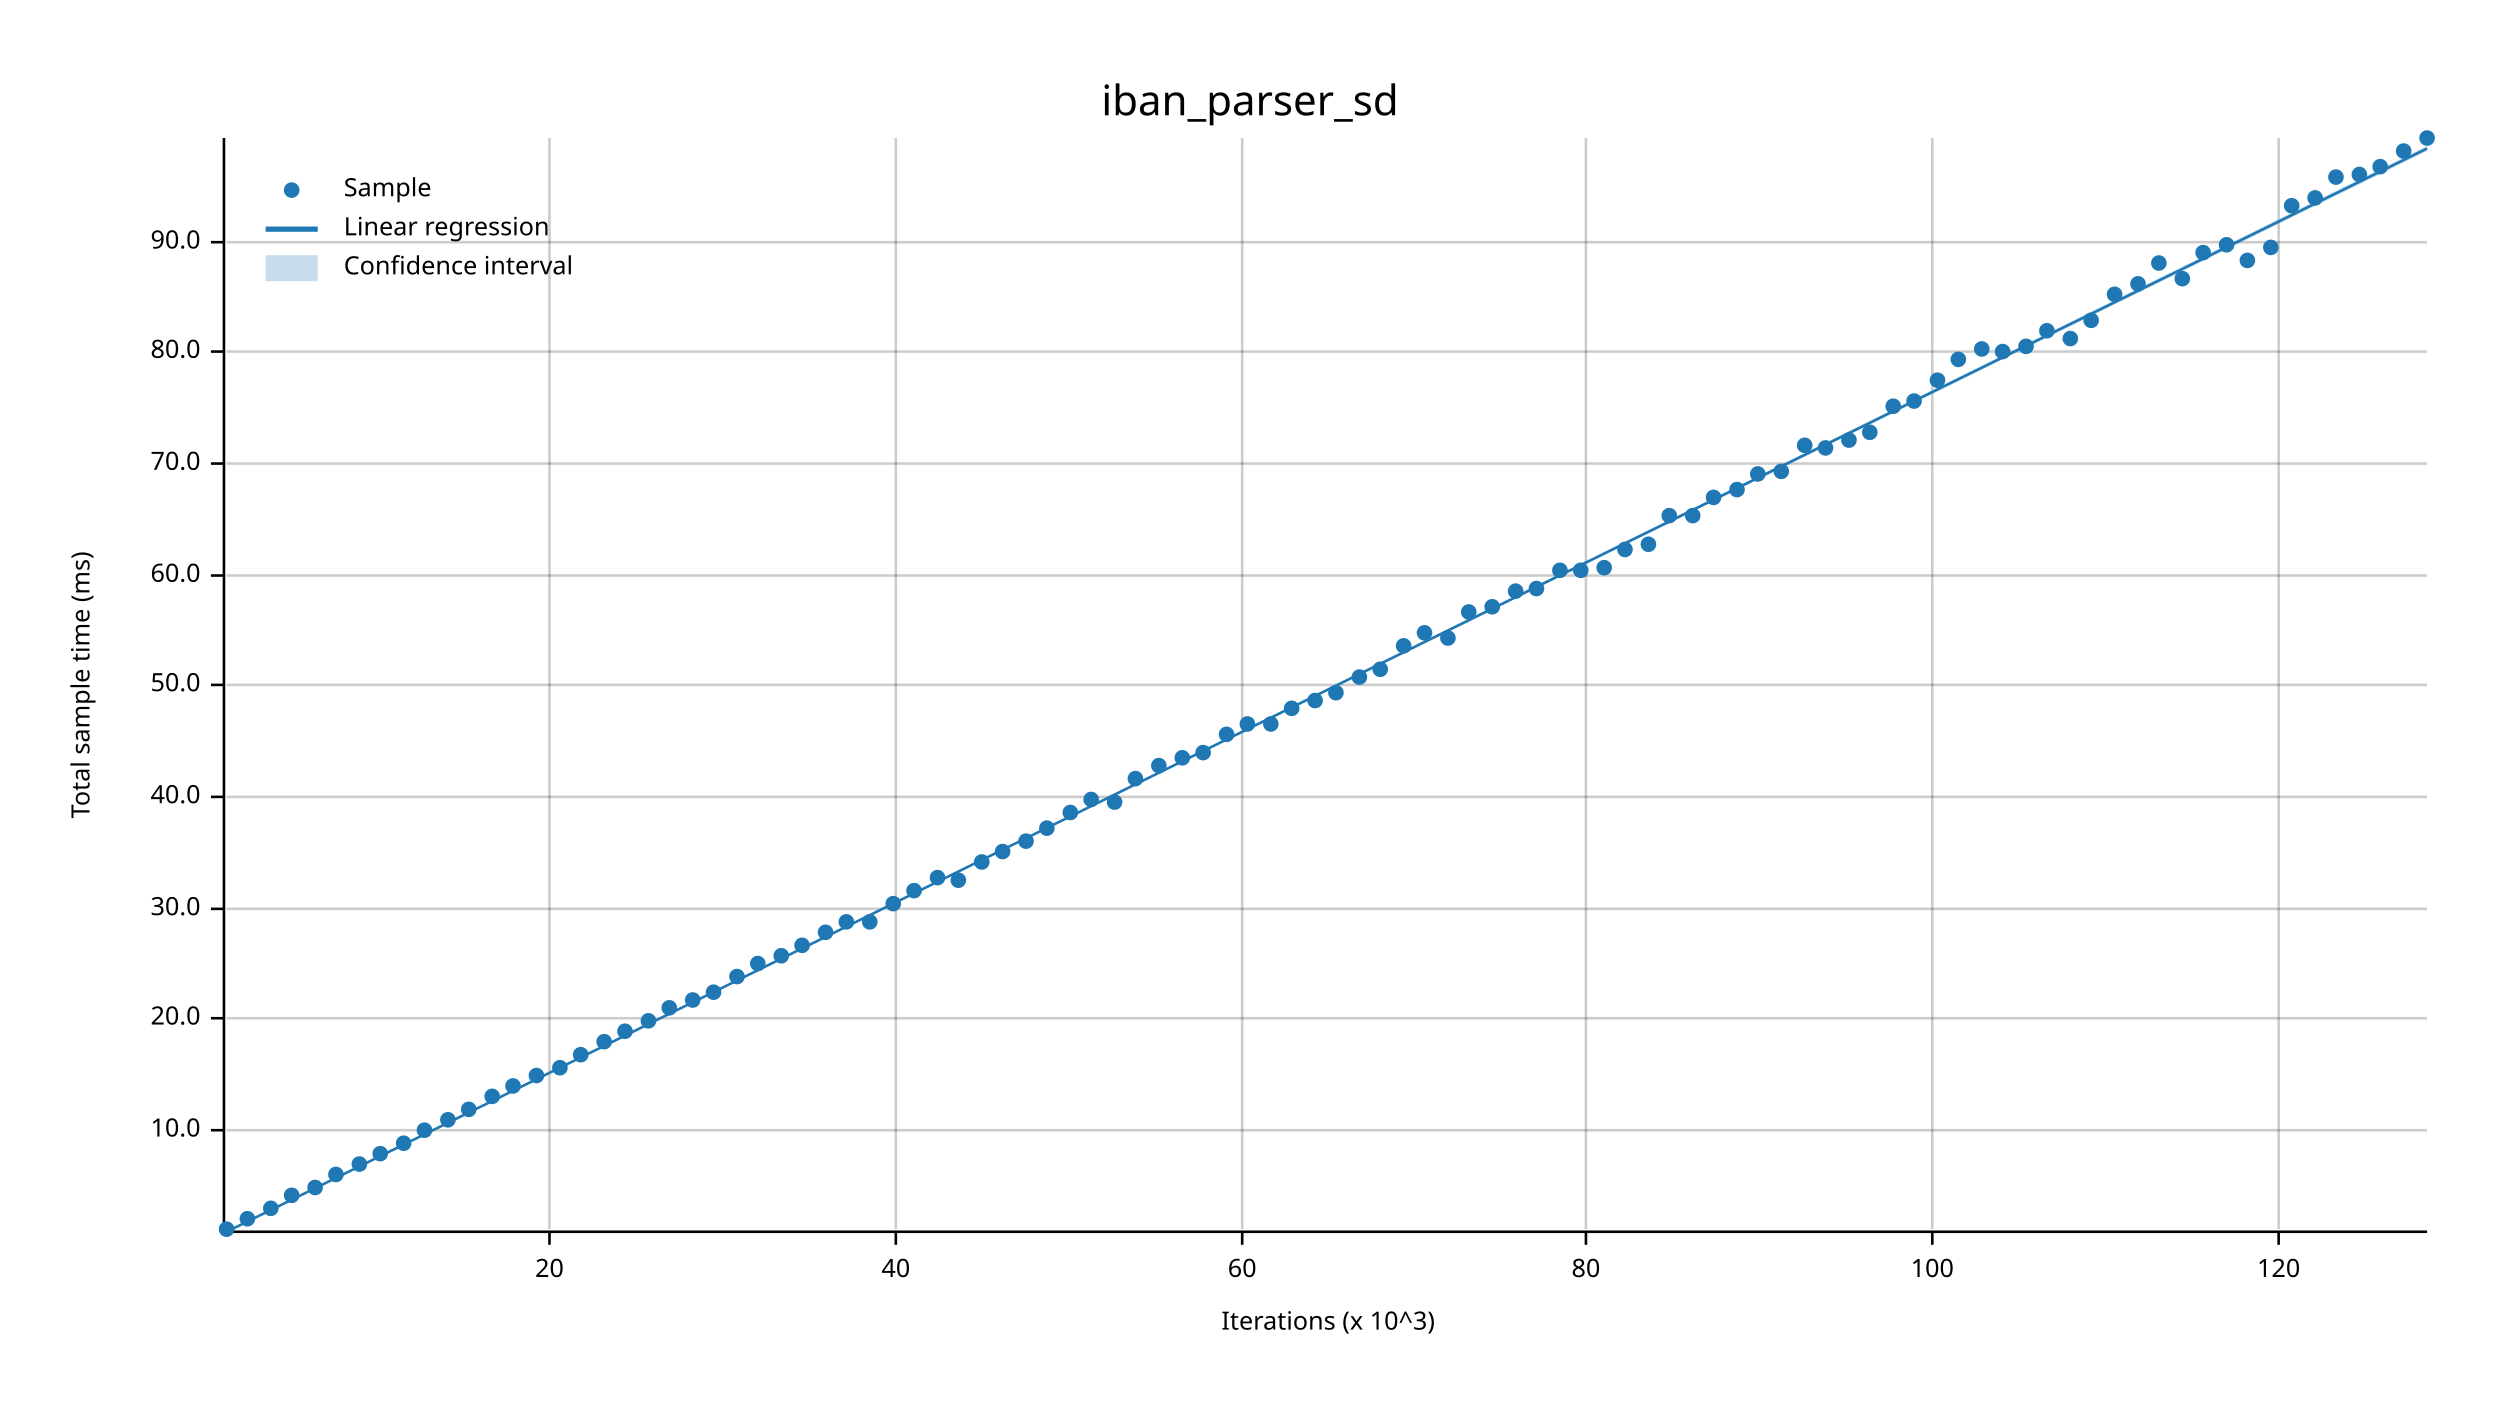
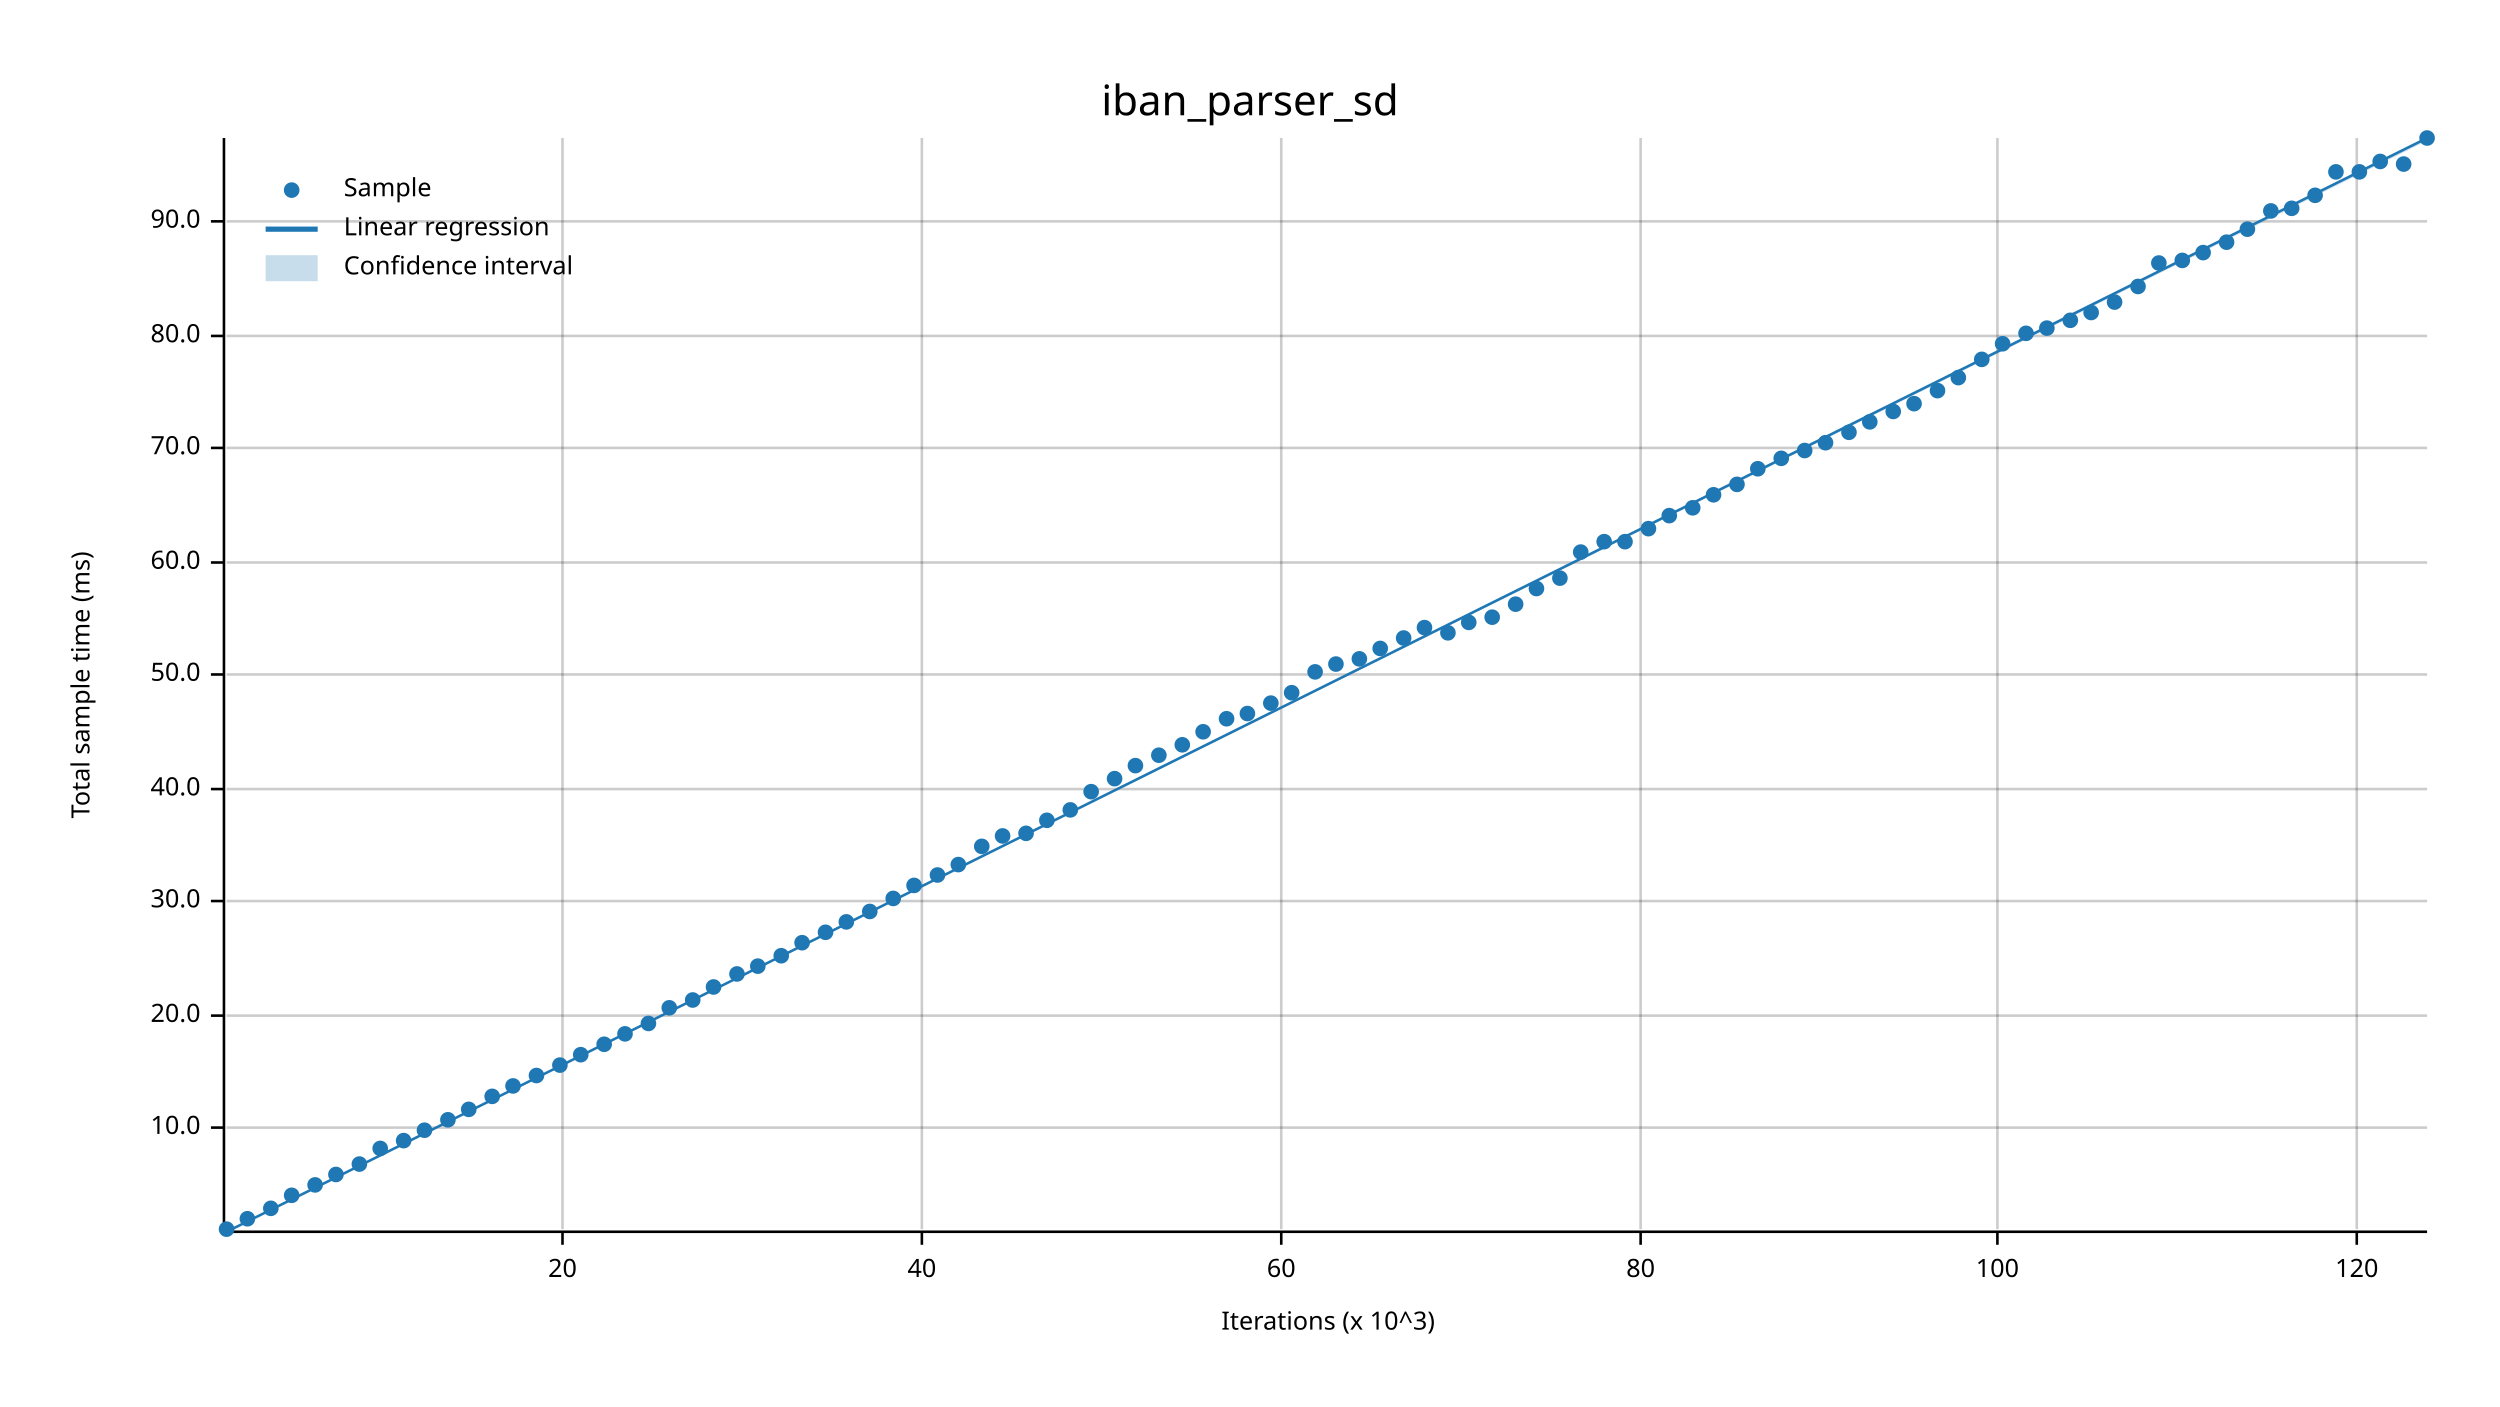
<svg xmlns="http://www.w3.org/2000/svg" width="960" height="540" viewBox="0 0 960 540">
  <text x="480" y="32" dy="0.76em" text-anchor="middle" font-family="sans-serif" font-size="16.129" opacity="1" fill="#000000">
iban_parser_sd
</text>
  <text x="27" y="263" dy="0.76em" text-anchor="middle" font-family="sans-serif" font-size="9.677" opacity="1" fill="#000000" transform="rotate(270, 27, 263)">
Total sample time (ms)
</text>
  <text x="510" y="513" dy="-0.5ex" text-anchor="middle" font-family="sans-serif" font-size="9.677" opacity="1" fill="#000000">
Iterations (x 10^3)
</text>
-   <line opacity="0.2" stroke="#000000" stroke-width="1" x1="211" y1="472" x2="211" y2="53" />
-   <line opacity="0.2" stroke="#000000" stroke-width="1" x1="344" y1="472" x2="344" y2="53" />
-   <line opacity="0.2" stroke="#000000" stroke-width="1" x1="477" y1="472" x2="477" y2="53" />
-   <line opacity="0.2" stroke="#000000" stroke-width="1" x1="609" y1="472" x2="609" y2="53" />
-   <line opacity="0.2" stroke="#000000" stroke-width="1" x1="742" y1="472" x2="742" y2="53" />
-   <line opacity="0.2" stroke="#000000" stroke-width="1" x1="875" y1="472" x2="875" y2="53" />
-   <line opacity="0.2" stroke="#000000" stroke-width="1" x1="87" y1="434" x2="932" y2="434" />
-   <line opacity="0.2" stroke="#000000" stroke-width="1" x1="87" y1="391" x2="932" y2="391" />
-   <line opacity="0.2" stroke="#000000" stroke-width="1" x1="87" y1="349" x2="932" y2="349" />
-   <line opacity="0.2" stroke="#000000" stroke-width="1" x1="87" y1="306" x2="932" y2="306" />
-   <line opacity="0.2" stroke="#000000" stroke-width="1" x1="87" y1="263" x2="932" y2="263" />
-   <line opacity="0.2" stroke="#000000" stroke-width="1" x1="87" y1="221" x2="932" y2="221" />
-   <line opacity="0.2" stroke="#000000" stroke-width="1" x1="87" y1="178" x2="932" y2="178" />
-   <line opacity="0.2" stroke="#000000" stroke-width="1" x1="87" y1="135" x2="932" y2="135" />
-   <line opacity="0.2" stroke="#000000" stroke-width="1" x1="87" y1="93" x2="932" y2="93" />
+   <line opacity="0.2" stroke="#000000" stroke-width="1" x1="216" y1="472" x2="216" y2="53" />
+   <line opacity="0.2" stroke="#000000" stroke-width="1" x1="354" y1="472" x2="354" y2="53" />
+   <line opacity="0.2" stroke="#000000" stroke-width="1" x1="492" y1="472" x2="492" y2="53" />
+   <line opacity="0.2" stroke="#000000" stroke-width="1" x1="630" y1="472" x2="630" y2="53" />
+   <line opacity="0.2" stroke="#000000" stroke-width="1" x1="767" y1="472" x2="767" y2="53" />
+   <line opacity="0.2" stroke="#000000" stroke-width="1" x1="905" y1="472" x2="905" y2="53" />
+   <line opacity="0.2" stroke="#000000" stroke-width="1" x1="87" y1="433" x2="932" y2="433" />
+   <line opacity="0.2" stroke="#000000" stroke-width="1" x1="87" y1="390" x2="932" y2="390" />
+   <line opacity="0.2" stroke="#000000" stroke-width="1" x1="87" y1="346" x2="932" y2="346" />
+   <line opacity="0.2" stroke="#000000" stroke-width="1" x1="87" y1="303" x2="932" y2="303" />
+   <line opacity="0.2" stroke="#000000" stroke-width="1" x1="87" y1="259" x2="932" y2="259" />
+   <line opacity="0.2" stroke="#000000" stroke-width="1" x1="87" y1="216" x2="932" y2="216" />
+   <line opacity="0.2" stroke="#000000" stroke-width="1" x1="87" y1="172" x2="932" y2="172" />
+   <line opacity="0.2" stroke="#000000" stroke-width="1" x1="87" y1="129" x2="932" y2="129" />
+   <line opacity="0.2" stroke="#000000" stroke-width="1" x1="87" y1="85" x2="932" y2="85" />
  <polyline fill="none" opacity="1" stroke="#000000" stroke-width="1" points="86,53 86,472 " />
-   <text x="77" y="434" dy="0.5ex" text-anchor="end" font-family="sans-serif" font-size="9.677" opacity="1" fill="#000000">
+   <text x="77" y="433" dy="0.5ex" text-anchor="end" font-family="sans-serif" font-size="9.677" opacity="1" fill="#000000">
10.0
</text>
-   <polyline fill="none" opacity="1" stroke="#000000" stroke-width="1" points="81,434 86,434 " />
-   <text x="77" y="391" dy="0.5ex" text-anchor="end" font-family="sans-serif" font-size="9.677" opacity="1" fill="#000000">
+   <polyline fill="none" opacity="1" stroke="#000000" stroke-width="1" points="81,433 86,433 " />
+   <text x="77" y="390" dy="0.5ex" text-anchor="end" font-family="sans-serif" font-size="9.677" opacity="1" fill="#000000">
20.0
</text>
-   <polyline fill="none" opacity="1" stroke="#000000" stroke-width="1" points="81,391 86,391 " />
-   <text x="77" y="349" dy="0.5ex" text-anchor="end" font-family="sans-serif" font-size="9.677" opacity="1" fill="#000000">
+   <polyline fill="none" opacity="1" stroke="#000000" stroke-width="1" points="81,390 86,390 " />
+   <text x="77" y="346" dy="0.5ex" text-anchor="end" font-family="sans-serif" font-size="9.677" opacity="1" fill="#000000">
30.0
</text>
-   <polyline fill="none" opacity="1" stroke="#000000" stroke-width="1" points="81,349 86,349 " />
-   <text x="77" y="306" dy="0.5ex" text-anchor="end" font-family="sans-serif" font-size="9.677" opacity="1" fill="#000000">
+   <polyline fill="none" opacity="1" stroke="#000000" stroke-width="1" points="81,346 86,346 " />
+   <text x="77" y="303" dy="0.5ex" text-anchor="end" font-family="sans-serif" font-size="9.677" opacity="1" fill="#000000">
40.0
</text>
-   <polyline fill="none" opacity="1" stroke="#000000" stroke-width="1" points="81,306 86,306 " />
-   <text x="77" y="263" dy="0.5ex" text-anchor="end" font-family="sans-serif" font-size="9.677" opacity="1" fill="#000000">
+   <polyline fill="none" opacity="1" stroke="#000000" stroke-width="1" points="81,303 86,303 " />
+   <text x="77" y="259" dy="0.5ex" text-anchor="end" font-family="sans-serif" font-size="9.677" opacity="1" fill="#000000">
50.0
</text>
-   <polyline fill="none" opacity="1" stroke="#000000" stroke-width="1" points="81,263 86,263 " />
-   <text x="77" y="221" dy="0.5ex" text-anchor="end" font-family="sans-serif" font-size="9.677" opacity="1" fill="#000000">
+   <polyline fill="none" opacity="1" stroke="#000000" stroke-width="1" points="81,259 86,259 " />
+   <text x="77" y="216" dy="0.5ex" text-anchor="end" font-family="sans-serif" font-size="9.677" opacity="1" fill="#000000">
60.0
</text>
-   <polyline fill="none" opacity="1" stroke="#000000" stroke-width="1" points="81,221 86,221 " />
-   <text x="77" y="178" dy="0.5ex" text-anchor="end" font-family="sans-serif" font-size="9.677" opacity="1" fill="#000000">
+   <polyline fill="none" opacity="1" stroke="#000000" stroke-width="1" points="81,216 86,216 " />
+   <text x="77" y="172" dy="0.5ex" text-anchor="end" font-family="sans-serif" font-size="9.677" opacity="1" fill="#000000">
70.0
</text>
-   <polyline fill="none" opacity="1" stroke="#000000" stroke-width="1" points="81,178 86,178 " />
-   <text x="77" y="135" dy="0.5ex" text-anchor="end" font-family="sans-serif" font-size="9.677" opacity="1" fill="#000000">
+   <polyline fill="none" opacity="1" stroke="#000000" stroke-width="1" points="81,172 86,172 " />
+   <text x="77" y="129" dy="0.5ex" text-anchor="end" font-family="sans-serif" font-size="9.677" opacity="1" fill="#000000">
80.0
</text>
-   <polyline fill="none" opacity="1" stroke="#000000" stroke-width="1" points="81,135 86,135 " />
-   <text x="77" y="93" dy="0.5ex" text-anchor="end" font-family="sans-serif" font-size="9.677" opacity="1" fill="#000000">
+   <polyline fill="none" opacity="1" stroke="#000000" stroke-width="1" points="81,129 86,129 " />
+   <text x="77" y="85" dy="0.5ex" text-anchor="end" font-family="sans-serif" font-size="9.677" opacity="1" fill="#000000">
90.0
</text>
-   <polyline fill="none" opacity="1" stroke="#000000" stroke-width="1" points="81,93 86,93 " />
+   <polyline fill="none" opacity="1" stroke="#000000" stroke-width="1" points="81,85 86,85 " />
  <polyline fill="none" opacity="1" stroke="#000000" stroke-width="1" points="87,473 932,473 " />
-   <text x="211" y="483" dy="0.76em" text-anchor="middle" font-family="sans-serif" font-size="9.677" opacity="1" fill="#000000">
+   <text x="216" y="483" dy="0.76em" text-anchor="middle" font-family="sans-serif" font-size="9.677" opacity="1" fill="#000000">
20
</text>
-   <polyline fill="none" opacity="1" stroke="#000000" stroke-width="1" points="211,473 211,478 " />
-   <text x="344" y="483" dy="0.76em" text-anchor="middle" font-family="sans-serif" font-size="9.677" opacity="1" fill="#000000">
+   <polyline fill="none" opacity="1" stroke="#000000" stroke-width="1" points="216,473 216,478 " />
+   <text x="354" y="483" dy="0.76em" text-anchor="middle" font-family="sans-serif" font-size="9.677" opacity="1" fill="#000000">
40
</text>
-   <polyline fill="none" opacity="1" stroke="#000000" stroke-width="1" points="344,473 344,478 " />
-   <text x="477" y="483" dy="0.76em" text-anchor="middle" font-family="sans-serif" font-size="9.677" opacity="1" fill="#000000">
+   <polyline fill="none" opacity="1" stroke="#000000" stroke-width="1" points="354,473 354,478 " />
+   <text x="492" y="483" dy="0.76em" text-anchor="middle" font-family="sans-serif" font-size="9.677" opacity="1" fill="#000000">
60
</text>
-   <polyline fill="none" opacity="1" stroke="#000000" stroke-width="1" points="477,473 477,478 " />
-   <text x="609" y="483" dy="0.76em" text-anchor="middle" font-family="sans-serif" font-size="9.677" opacity="1" fill="#000000">
+   <polyline fill="none" opacity="1" stroke="#000000" stroke-width="1" points="492,473 492,478 " />
+   <text x="630" y="483" dy="0.76em" text-anchor="middle" font-family="sans-serif" font-size="9.677" opacity="1" fill="#000000">
80
</text>
-   <polyline fill="none" opacity="1" stroke="#000000" stroke-width="1" points="609,473 609,478 " />
-   <text x="742" y="483" dy="0.76em" text-anchor="middle" font-family="sans-serif" font-size="9.677" opacity="1" fill="#000000">
+   <polyline fill="none" opacity="1" stroke="#000000" stroke-width="1" points="630,473 630,478 " />
+   <text x="767" y="483" dy="0.76em" text-anchor="middle" font-family="sans-serif" font-size="9.677" opacity="1" fill="#000000">
100
</text>
-   <polyline fill="none" opacity="1" stroke="#000000" stroke-width="1" points="742,473 742,478 " />
-   <text x="875" y="483" dy="0.76em" text-anchor="middle" font-family="sans-serif" font-size="9.677" opacity="1" fill="#000000">
+   <polyline fill="none" opacity="1" stroke="#000000" stroke-width="1" points="767,473 767,478 " />
+   <text x="905" y="483" dy="0.76em" text-anchor="middle" font-family="sans-serif" font-size="9.677" opacity="1" fill="#000000">
120
</text>
-   <polyline fill="none" opacity="1" stroke="#000000" stroke-width="1" points="875,473 875,478 " />
+   <polyline fill="none" opacity="1" stroke="#000000" stroke-width="1" points="905,473 905,478 " />
  <circle cx="87" cy="472" r="3" opacity="1" fill="#1F78B4" stroke="none" stroke-width="1" />
  <circle cx="95" cy="468" r="3" opacity="1" fill="#1F78B4" stroke="none" stroke-width="1" />
  <circle cx="104" cy="464" r="3" opacity="1" fill="#1F78B4" stroke="none" stroke-width="1" />
  <circle cx="112" cy="459" r="3" opacity="1" fill="#1F78B4" stroke="none" stroke-width="1" />
-   <circle cx="121" cy="456" r="3" opacity="1" fill="#1F78B4" stroke="none" stroke-width="1" />
+   <circle cx="121" cy="455" r="3" opacity="1" fill="#1F78B4" stroke="none" stroke-width="1" />
  <circle cx="129" cy="451" r="3" opacity="1" fill="#1F78B4" stroke="none" stroke-width="1" />
  <circle cx="138" cy="447" r="3" opacity="1" fill="#1F78B4" stroke="none" stroke-width="1" />
-   <circle cx="146" cy="443" r="3" opacity="1" fill="#1F78B4" stroke="none" stroke-width="1" />
-   <circle cx="155" cy="439" r="3" opacity="1" fill="#1F78B4" stroke="none" stroke-width="1" />
+   <circle cx="146" cy="441" r="3" opacity="1" fill="#1F78B4" stroke="none" stroke-width="1" />
+   <circle cx="155" cy="438" r="3" opacity="1" fill="#1F78B4" stroke="none" stroke-width="1" />
  <circle cx="163" cy="434" r="3" opacity="1" fill="#1F78B4" stroke="none" stroke-width="1" />
  <circle cx="172" cy="430" r="3" opacity="1" fill="#1F78B4" stroke="none" stroke-width="1" />
  <circle cx="180" cy="426" r="3" opacity="1" fill="#1F78B4" stroke="none" stroke-width="1" />
  <circle cx="189" cy="421" r="3" opacity="1" fill="#1F78B4" stroke="none" stroke-width="1" />
  <circle cx="197" cy="417" r="3" opacity="1" fill="#1F78B4" stroke="none" stroke-width="1" />
  <circle cx="206" cy="413" r="3" opacity="1" fill="#1F78B4" stroke="none" stroke-width="1" />
-   <circle cx="215" cy="410" r="3" opacity="1" fill="#1F78B4" stroke="none" stroke-width="1" />
+   <circle cx="215" cy="409" r="3" opacity="1" fill="#1F78B4" stroke="none" stroke-width="1" />
  <circle cx="223" cy="405" r="3" opacity="1" fill="#1F78B4" stroke="none" stroke-width="1" />
-   <circle cx="232" cy="400" r="3" opacity="1" fill="#1F78B4" stroke="none" stroke-width="1" />
-   <circle cx="240" cy="396" r="3" opacity="1" fill="#1F78B4" stroke="none" stroke-width="1" />
-   <circle cx="249" cy="392" r="3" opacity="1" fill="#1F78B4" stroke="none" stroke-width="1" />
+   <circle cx="232" cy="401" r="3" opacity="1" fill="#1F78B4" stroke="none" stroke-width="1" />
+   <circle cx="240" cy="397" r="3" opacity="1" fill="#1F78B4" stroke="none" stroke-width="1" />
+   <circle cx="249" cy="393" r="3" opacity="1" fill="#1F78B4" stroke="none" stroke-width="1" />
  <circle cx="257" cy="387" r="3" opacity="1" fill="#1F78B4" stroke="none" stroke-width="1" />
  <circle cx="266" cy="384" r="3" opacity="1" fill="#1F78B4" stroke="none" stroke-width="1" />
-   <circle cx="274" cy="381" r="3" opacity="1" fill="#1F78B4" stroke="none" stroke-width="1" />
-   <circle cx="283" cy="375" r="3" opacity="1" fill="#1F78B4" stroke="none" stroke-width="1" />
-   <circle cx="291" cy="370" r="3" opacity="1" fill="#1F78B4" stroke="none" stroke-width="1" />
+   <circle cx="274" cy="379" r="3" opacity="1" fill="#1F78B4" stroke="none" stroke-width="1" />
+   <circle cx="283" cy="374" r="3" opacity="1" fill="#1F78B4" stroke="none" stroke-width="1" />
+   <circle cx="291" cy="371" r="3" opacity="1" fill="#1F78B4" stroke="none" stroke-width="1" />
  <circle cx="300" cy="367" r="3" opacity="1" fill="#1F78B4" stroke="none" stroke-width="1" />
-   <circle cx="308" cy="363" r="3" opacity="1" fill="#1F78B4" stroke="none" stroke-width="1" />
+   <circle cx="308" cy="362" r="3" opacity="1" fill="#1F78B4" stroke="none" stroke-width="1" />
  <circle cx="317" cy="358" r="3" opacity="1" fill="#1F78B4" stroke="none" stroke-width="1" />
  <circle cx="325" cy="354" r="3" opacity="1" fill="#1F78B4" stroke="none" stroke-width="1" />
-   <circle cx="334" cy="354" r="3" opacity="1" fill="#1F78B4" stroke="none" stroke-width="1" />
-   <circle cx="343" cy="347" r="3" opacity="1" fill="#1F78B4" stroke="none" stroke-width="1" />
-   <circle cx="351" cy="342" r="3" opacity="1" fill="#1F78B4" stroke="none" stroke-width="1" />
-   <circle cx="360" cy="337" r="3" opacity="1" fill="#1F78B4" stroke="none" stroke-width="1" />
-   <circle cx="368" cy="338" r="3" opacity="1" fill="#1F78B4" stroke="none" stroke-width="1" />
-   <circle cx="377" cy="331" r="3" opacity="1" fill="#1F78B4" stroke="none" stroke-width="1" />
-   <circle cx="385" cy="327" r="3" opacity="1" fill="#1F78B4" stroke="none" stroke-width="1" />
-   <circle cx="394" cy="323" r="3" opacity="1" fill="#1F78B4" stroke="none" stroke-width="1" />
-   <circle cx="402" cy="318" r="3" opacity="1" fill="#1F78B4" stroke="none" stroke-width="1" />
-   <circle cx="411" cy="312" r="3" opacity="1" fill="#1F78B4" stroke="none" stroke-width="1" />
-   <circle cx="419" cy="307" r="3" opacity="1" fill="#1F78B4" stroke="none" stroke-width="1" />
-   <circle cx="428" cy="308" r="3" opacity="1" fill="#1F78B4" stroke="none" stroke-width="1" />
-   <circle cx="436" cy="299" r="3" opacity="1" fill="#1F78B4" stroke="none" stroke-width="1" />
-   <circle cx="445" cy="294" r="3" opacity="1" fill="#1F78B4" stroke="none" stroke-width="1" />
-   <circle cx="454" cy="291" r="3" opacity="1" fill="#1F78B4" stroke="none" stroke-width="1" />
-   <circle cx="462" cy="289" r="3" opacity="1" fill="#1F78B4" stroke="none" stroke-width="1" />
-   <circle cx="471" cy="282" r="3" opacity="1" fill="#1F78B4" stroke="none" stroke-width="1" />
-   <circle cx="479" cy="278" r="3" opacity="1" fill="#1F78B4" stroke="none" stroke-width="1" />
-   <circle cx="488" cy="278" r="3" opacity="1" fill="#1F78B4" stroke="none" stroke-width="1" />
-   <circle cx="496" cy="272" r="3" opacity="1" fill="#1F78B4" stroke="none" stroke-width="1" />
-   <circle cx="505" cy="269" r="3" opacity="1" fill="#1F78B4" stroke="none" stroke-width="1" />
-   <circle cx="513" cy="266" r="3" opacity="1" fill="#1F78B4" stroke="none" stroke-width="1" />
-   <circle cx="522" cy="260" r="3" opacity="1" fill="#1F78B4" stroke="none" stroke-width="1" />
-   <circle cx="530" cy="257" r="3" opacity="1" fill="#1F78B4" stroke="none" stroke-width="1" />
-   <circle cx="539" cy="248" r="3" opacity="1" fill="#1F78B4" stroke="none" stroke-width="1" />
-   <circle cx="547" cy="243" r="3" opacity="1" fill="#1F78B4" stroke="none" stroke-width="1" />
-   <circle cx="556" cy="245" r="3" opacity="1" fill="#1F78B4" stroke="none" stroke-width="1" />
-   <circle cx="564" cy="235" r="3" opacity="1" fill="#1F78B4" stroke="none" stroke-width="1" />
-   <circle cx="573" cy="233" r="3" opacity="1" fill="#1F78B4" stroke="none" stroke-width="1" />
-   <circle cx="582" cy="227" r="3" opacity="1" fill="#1F78B4" stroke="none" stroke-width="1" />
+   <circle cx="334" cy="350" r="3" opacity="1" fill="#1F78B4" stroke="none" stroke-width="1" />
+   <circle cx="343" cy="345" r="3" opacity="1" fill="#1F78B4" stroke="none" stroke-width="1" />
+   <circle cx="351" cy="340" r="3" opacity="1" fill="#1F78B4" stroke="none" stroke-width="1" />
+   <circle cx="360" cy="336" r="3" opacity="1" fill="#1F78B4" stroke="none" stroke-width="1" />
+   <circle cx="368" cy="332" r="3" opacity="1" fill="#1F78B4" stroke="none" stroke-width="1" />
+   <circle cx="377" cy="325" r="3" opacity="1" fill="#1F78B4" stroke="none" stroke-width="1" />
+   <circle cx="385" cy="321" r="3" opacity="1" fill="#1F78B4" stroke="none" stroke-width="1" />
+   <circle cx="394" cy="320" r="3" opacity="1" fill="#1F78B4" stroke="none" stroke-width="1" />
+   <circle cx="402" cy="315" r="3" opacity="1" fill="#1F78B4" stroke="none" stroke-width="1" />
+   <circle cx="411" cy="311" r="3" opacity="1" fill="#1F78B4" stroke="none" stroke-width="1" />
+   <circle cx="419" cy="304" r="3" opacity="1" fill="#1F78B4" stroke="none" stroke-width="1" />
+   <circle cx="428" cy="299" r="3" opacity="1" fill="#1F78B4" stroke="none" stroke-width="1" />
+   <circle cx="436" cy="294" r="3" opacity="1" fill="#1F78B4" stroke="none" stroke-width="1" />
+   <circle cx="445" cy="290" r="3" opacity="1" fill="#1F78B4" stroke="none" stroke-width="1" />
+   <circle cx="454" cy="286" r="3" opacity="1" fill="#1F78B4" stroke="none" stroke-width="1" />
+   <circle cx="462" cy="281" r="3" opacity="1" fill="#1F78B4" stroke="none" stroke-width="1" />
+   <circle cx="471" cy="276" r="3" opacity="1" fill="#1F78B4" stroke="none" stroke-width="1" />
+   <circle cx="479" cy="274" r="3" opacity="1" fill="#1F78B4" stroke="none" stroke-width="1" />
+   <circle cx="488" cy="270" r="3" opacity="1" fill="#1F78B4" stroke="none" stroke-width="1" />
+   <circle cx="496" cy="266" r="3" opacity="1" fill="#1F78B4" stroke="none" stroke-width="1" />
+   <circle cx="505" cy="258" r="3" opacity="1" fill="#1F78B4" stroke="none" stroke-width="1" />
+   <circle cx="513" cy="255" r="3" opacity="1" fill="#1F78B4" stroke="none" stroke-width="1" />
+   <circle cx="522" cy="253" r="3" opacity="1" fill="#1F78B4" stroke="none" stroke-width="1" />
+   <circle cx="530" cy="249" r="3" opacity="1" fill="#1F78B4" stroke="none" stroke-width="1" />
+   <circle cx="539" cy="245" r="3" opacity="1" fill="#1F78B4" stroke="none" stroke-width="1" />
+   <circle cx="547" cy="241" r="3" opacity="1" fill="#1F78B4" stroke="none" stroke-width="1" />
+   <circle cx="556" cy="243" r="3" opacity="1" fill="#1F78B4" stroke="none" stroke-width="1" />
+   <circle cx="564" cy="239" r="3" opacity="1" fill="#1F78B4" stroke="none" stroke-width="1" />
+   <circle cx="573" cy="237" r="3" opacity="1" fill="#1F78B4" stroke="none" stroke-width="1" />
+   <circle cx="582" cy="232" r="3" opacity="1" fill="#1F78B4" stroke="none" stroke-width="1" />
  <circle cx="590" cy="226" r="3" opacity="1" fill="#1F78B4" stroke="none" stroke-width="1" />
-   <circle cx="599" cy="219" r="3" opacity="1" fill="#1F78B4" stroke="none" stroke-width="1" />
-   <circle cx="607" cy="219" r="3" opacity="1" fill="#1F78B4" stroke="none" stroke-width="1" />
-   <circle cx="616" cy="218" r="3" opacity="1" fill="#1F78B4" stroke="none" stroke-width="1" />
-   <circle cx="624" cy="211" r="3" opacity="1" fill="#1F78B4" stroke="none" stroke-width="1" />
-   <circle cx="633" cy="209" r="3" opacity="1" fill="#1F78B4" stroke="none" stroke-width="1" />
+   <circle cx="599" cy="222" r="3" opacity="1" fill="#1F78B4" stroke="none" stroke-width="1" />
+   <circle cx="607" cy="212" r="3" opacity="1" fill="#1F78B4" stroke="none" stroke-width="1" />
+   <circle cx="616" cy="208" r="3" opacity="1" fill="#1F78B4" stroke="none" stroke-width="1" />
+   <circle cx="624" cy="208" r="3" opacity="1" fill="#1F78B4" stroke="none" stroke-width="1" />
+   <circle cx="633" cy="203" r="3" opacity="1" fill="#1F78B4" stroke="none" stroke-width="1" />
  <circle cx="641" cy="198" r="3" opacity="1" fill="#1F78B4" stroke="none" stroke-width="1" />
-   <circle cx="650" cy="198" r="3" opacity="1" fill="#1F78B4" stroke="none" stroke-width="1" />
-   <circle cx="658" cy="191" r="3" opacity="1" fill="#1F78B4" stroke="none" stroke-width="1" />
-   <circle cx="667" cy="188" r="3" opacity="1" fill="#1F78B4" stroke="none" stroke-width="1" />
-   <circle cx="675" cy="182" r="3" opacity="1" fill="#1F78B4" stroke="none" stroke-width="1" />
-   <circle cx="684" cy="181" r="3" opacity="1" fill="#1F78B4" stroke="none" stroke-width="1" />
-   <circle cx="693" cy="171" r="3" opacity="1" fill="#1F78B4" stroke="none" stroke-width="1" />
-   <circle cx="701" cy="172" r="3" opacity="1" fill="#1F78B4" stroke="none" stroke-width="1" />
-   <circle cx="710" cy="169" r="3" opacity="1" fill="#1F78B4" stroke="none" stroke-width="1" />
-   <circle cx="718" cy="166" r="3" opacity="1" fill="#1F78B4" stroke="none" stroke-width="1" />
-   <circle cx="727" cy="156" r="3" opacity="1" fill="#1F78B4" stroke="none" stroke-width="1" />
-   <circle cx="735" cy="154" r="3" opacity="1" fill="#1F78B4" stroke="none" stroke-width="1" />
-   <circle cx="744" cy="146" r="3" opacity="1" fill="#1F78B4" stroke="none" stroke-width="1" />
-   <circle cx="752" cy="138" r="3" opacity="1" fill="#1F78B4" stroke="none" stroke-width="1" />
-   <circle cx="761" cy="134" r="3" opacity="1" fill="#1F78B4" stroke="none" stroke-width="1" />
-   <circle cx="769" cy="135" r="3" opacity="1" fill="#1F78B4" stroke="none" stroke-width="1" />
-   <circle cx="778" cy="133" r="3" opacity="1" fill="#1F78B4" stroke="none" stroke-width="1" />
-   <circle cx="786" cy="127" r="3" opacity="1" fill="#1F78B4" stroke="none" stroke-width="1" />
-   <circle cx="795" cy="130" r="3" opacity="1" fill="#1F78B4" stroke="none" stroke-width="1" />
-   <circle cx="803" cy="123" r="3" opacity="1" fill="#1F78B4" stroke="none" stroke-width="1" />
-   <circle cx="812" cy="113" r="3" opacity="1" fill="#1F78B4" stroke="none" stroke-width="1" />
-   <circle cx="821" cy="109" r="3" opacity="1" fill="#1F78B4" stroke="none" stroke-width="1" />
+   <circle cx="650" cy="195" r="3" opacity="1" fill="#1F78B4" stroke="none" stroke-width="1" />
+   <circle cx="658" cy="190" r="3" opacity="1" fill="#1F78B4" stroke="none" stroke-width="1" />
+   <circle cx="667" cy="186" r="3" opacity="1" fill="#1F78B4" stroke="none" stroke-width="1" />
+   <circle cx="675" cy="180" r="3" opacity="1" fill="#1F78B4" stroke="none" stroke-width="1" />
+   <circle cx="684" cy="176" r="3" opacity="1" fill="#1F78B4" stroke="none" stroke-width="1" />
+   <circle cx="693" cy="173" r="3" opacity="1" fill="#1F78B4" stroke="none" stroke-width="1" />
+   <circle cx="701" cy="170" r="3" opacity="1" fill="#1F78B4" stroke="none" stroke-width="1" />
+   <circle cx="710" cy="166" r="3" opacity="1" fill="#1F78B4" stroke="none" stroke-width="1" />
+   <circle cx="718" cy="162" r="3" opacity="1" fill="#1F78B4" stroke="none" stroke-width="1" />
+   <circle cx="727" cy="158" r="3" opacity="1" fill="#1F78B4" stroke="none" stroke-width="1" />
+   <circle cx="735" cy="155" r="3" opacity="1" fill="#1F78B4" stroke="none" stroke-width="1" />
+   <circle cx="744" cy="150" r="3" opacity="1" fill="#1F78B4" stroke="none" stroke-width="1" />
+   <circle cx="752" cy="145" r="3" opacity="1" fill="#1F78B4" stroke="none" stroke-width="1" />
+   <circle cx="761" cy="138" r="3" opacity="1" fill="#1F78B4" stroke="none" stroke-width="1" />
+   <circle cx="769" cy="132" r="3" opacity="1" fill="#1F78B4" stroke="none" stroke-width="1" />
+   <circle cx="778" cy="128" r="3" opacity="1" fill="#1F78B4" stroke="none" stroke-width="1" />
+   <circle cx="786" cy="126" r="3" opacity="1" fill="#1F78B4" stroke="none" stroke-width="1" />
+   <circle cx="795" cy="123" r="3" opacity="1" fill="#1F78B4" stroke="none" stroke-width="1" />
+   <circle cx="803" cy="120" r="3" opacity="1" fill="#1F78B4" stroke="none" stroke-width="1" />
+   <circle cx="812" cy="116" r="3" opacity="1" fill="#1F78B4" stroke="none" stroke-width="1" />
+   <circle cx="821" cy="110" r="3" opacity="1" fill="#1F78B4" stroke="none" stroke-width="1" />
  <circle cx="829" cy="101" r="3" opacity="1" fill="#1F78B4" stroke="none" stroke-width="1" />
-   <circle cx="838" cy="107" r="3" opacity="1" fill="#1F78B4" stroke="none" stroke-width="1" />
+   <circle cx="838" cy="100" r="3" opacity="1" fill="#1F78B4" stroke="none" stroke-width="1" />
  <circle cx="846" cy="97" r="3" opacity="1" fill="#1F78B4" stroke="none" stroke-width="1" />
-   <circle cx="855" cy="94" r="3" opacity="1" fill="#1F78B4" stroke="none" stroke-width="1" />
-   <circle cx="863" cy="100" r="3" opacity="1" fill="#1F78B4" stroke="none" stroke-width="1" />
-   <circle cx="872" cy="95" r="3" opacity="1" fill="#1F78B4" stroke="none" stroke-width="1" />
-   <circle cx="880" cy="79" r="3" opacity="1" fill="#1F78B4" stroke="none" stroke-width="1" />
-   <circle cx="889" cy="76" r="3" opacity="1" fill="#1F78B4" stroke="none" stroke-width="1" />
-   <circle cx="897" cy="68" r="3" opacity="1" fill="#1F78B4" stroke="none" stroke-width="1" />
-   <circle cx="906" cy="67" r="3" opacity="1" fill="#1F78B4" stroke="none" stroke-width="1" />
-   <circle cx="914" cy="64" r="3" opacity="1" fill="#1F78B4" stroke="none" stroke-width="1" />
-   <circle cx="923" cy="58" r="3" opacity="1" fill="#1F78B4" stroke="none" stroke-width="1" />
+   <circle cx="855" cy="93" r="3" opacity="1" fill="#1F78B4" stroke="none" stroke-width="1" />
+   <circle cx="863" cy="88" r="3" opacity="1" fill="#1F78B4" stroke="none" stroke-width="1" />
+   <circle cx="872" cy="81" r="3" opacity="1" fill="#1F78B4" stroke="none" stroke-width="1" />
+   <circle cx="880" cy="80" r="3" opacity="1" fill="#1F78B4" stroke="none" stroke-width="1" />
+   <circle cx="889" cy="75" r="3" opacity="1" fill="#1F78B4" stroke="none" stroke-width="1" />
+   <circle cx="897" cy="66" r="3" opacity="1" fill="#1F78B4" stroke="none" stroke-width="1" />
+   <circle cx="906" cy="66" r="3" opacity="1" fill="#1F78B4" stroke="none" stroke-width="1" />
+   <circle cx="914" cy="62" r="3" opacity="1" fill="#1F78B4" stroke="none" stroke-width="1" />
+   <circle cx="923" cy="63" r="3" opacity="1" fill="#1F78B4" stroke="none" stroke-width="1" />
  <circle cx="932" cy="53" r="3" opacity="1" fill="#1F78B4" stroke="none" stroke-width="1" />
-   <polyline fill="none" opacity="1" stroke="#1F78B4" stroke-width="1" points="87,473 932,57 " />
-   <polygon opacity="0.25" fill="#1F78B4" points="87,473 932,58 932,56 " />
+   <polyline fill="none" opacity="1" stroke="#1F78B4" stroke-width="1" points="87,473 932,53 " />
+   <polygon opacity="0.25" fill="#1F78B4" points="87,473 932,54 932,53 " />
  <text x="132" y="68" dy="0.76em" text-anchor="start" font-family="sans-serif" font-size="9.677" opacity="1" fill="#000000">
Sample
</text>
  <text x="132" y="83" dy="0.76em" text-anchor="start" font-family="sans-serif" font-size="9.677" opacity="1" fill="#000000">
Linear regression
</text>
  <text x="132" y="98" dy="0.76em" text-anchor="start" font-family="sans-serif" font-size="9.677" opacity="1" fill="#000000">
Confidence interval
</text>
  <circle cx="112" cy="73" r="3" opacity="1" fill="#1F78B4" stroke="none" stroke-width="1" />
  <polyline fill="none" opacity="1" stroke="#1F78B4" stroke-width="2" points="102,88 122,88 " />
  <rect x="102" y="98" width="20" height="10" opacity="0.25" fill="#1F78B4" stroke="none" />
</svg>
